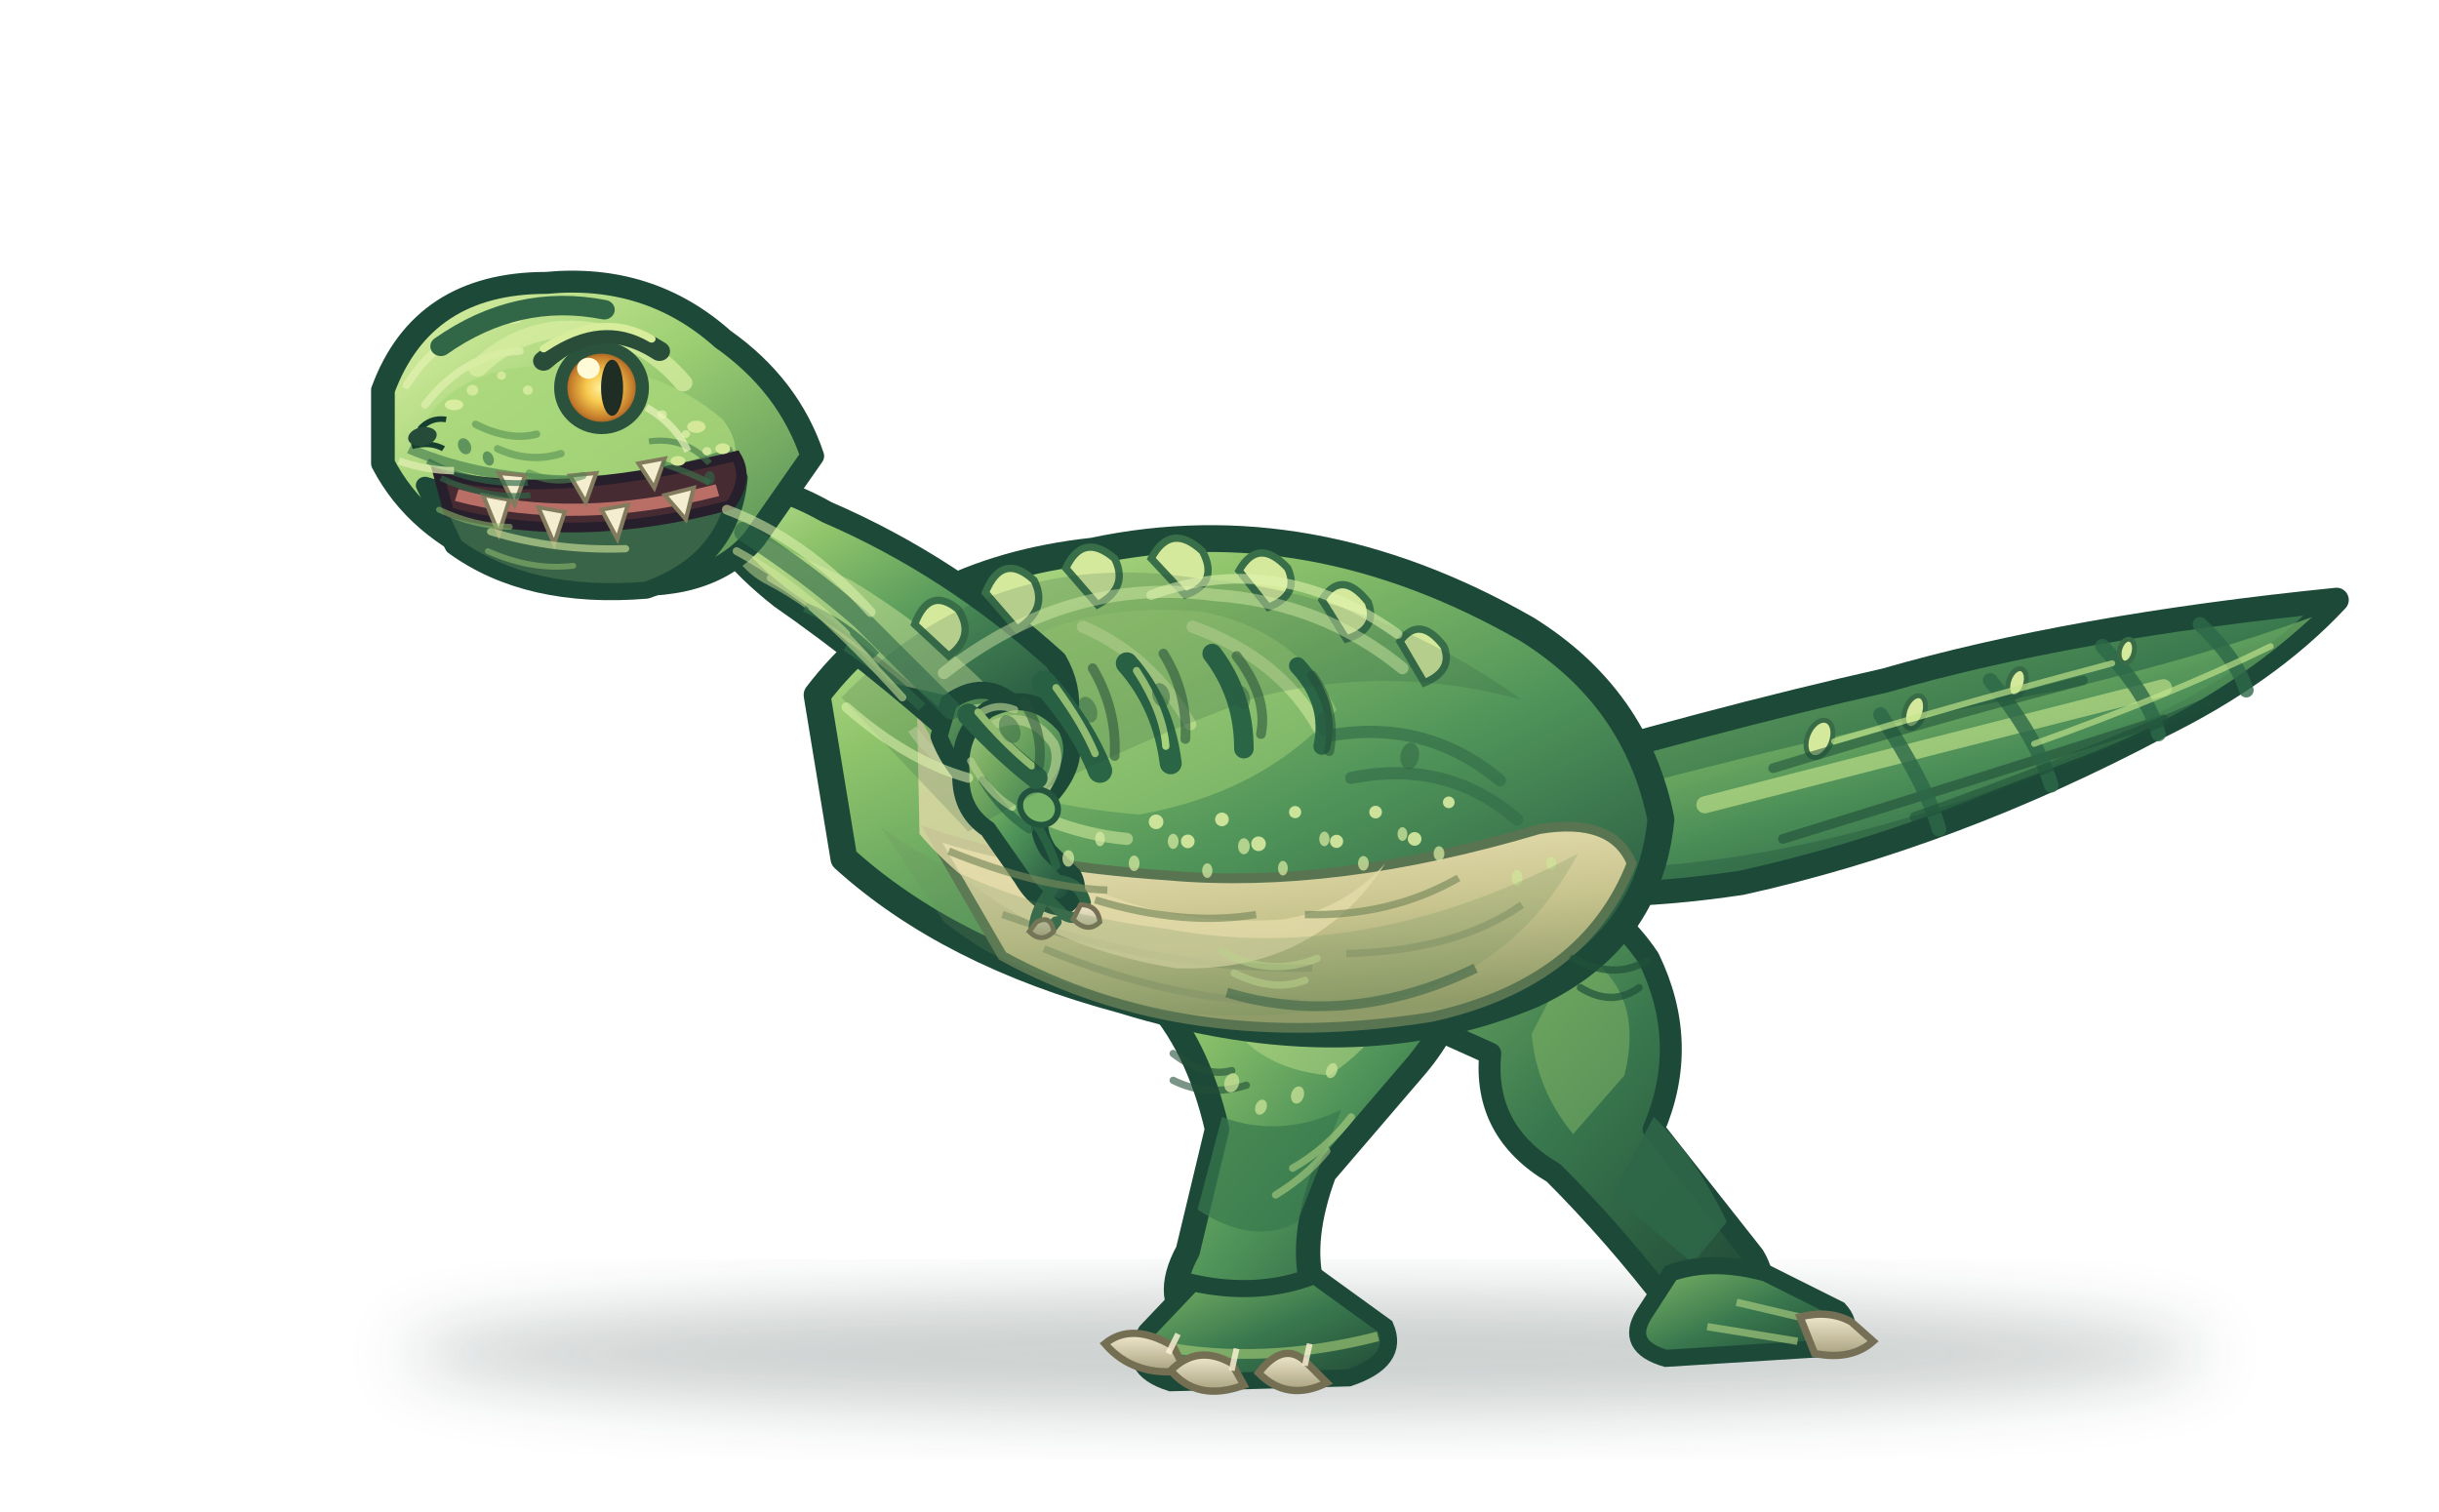
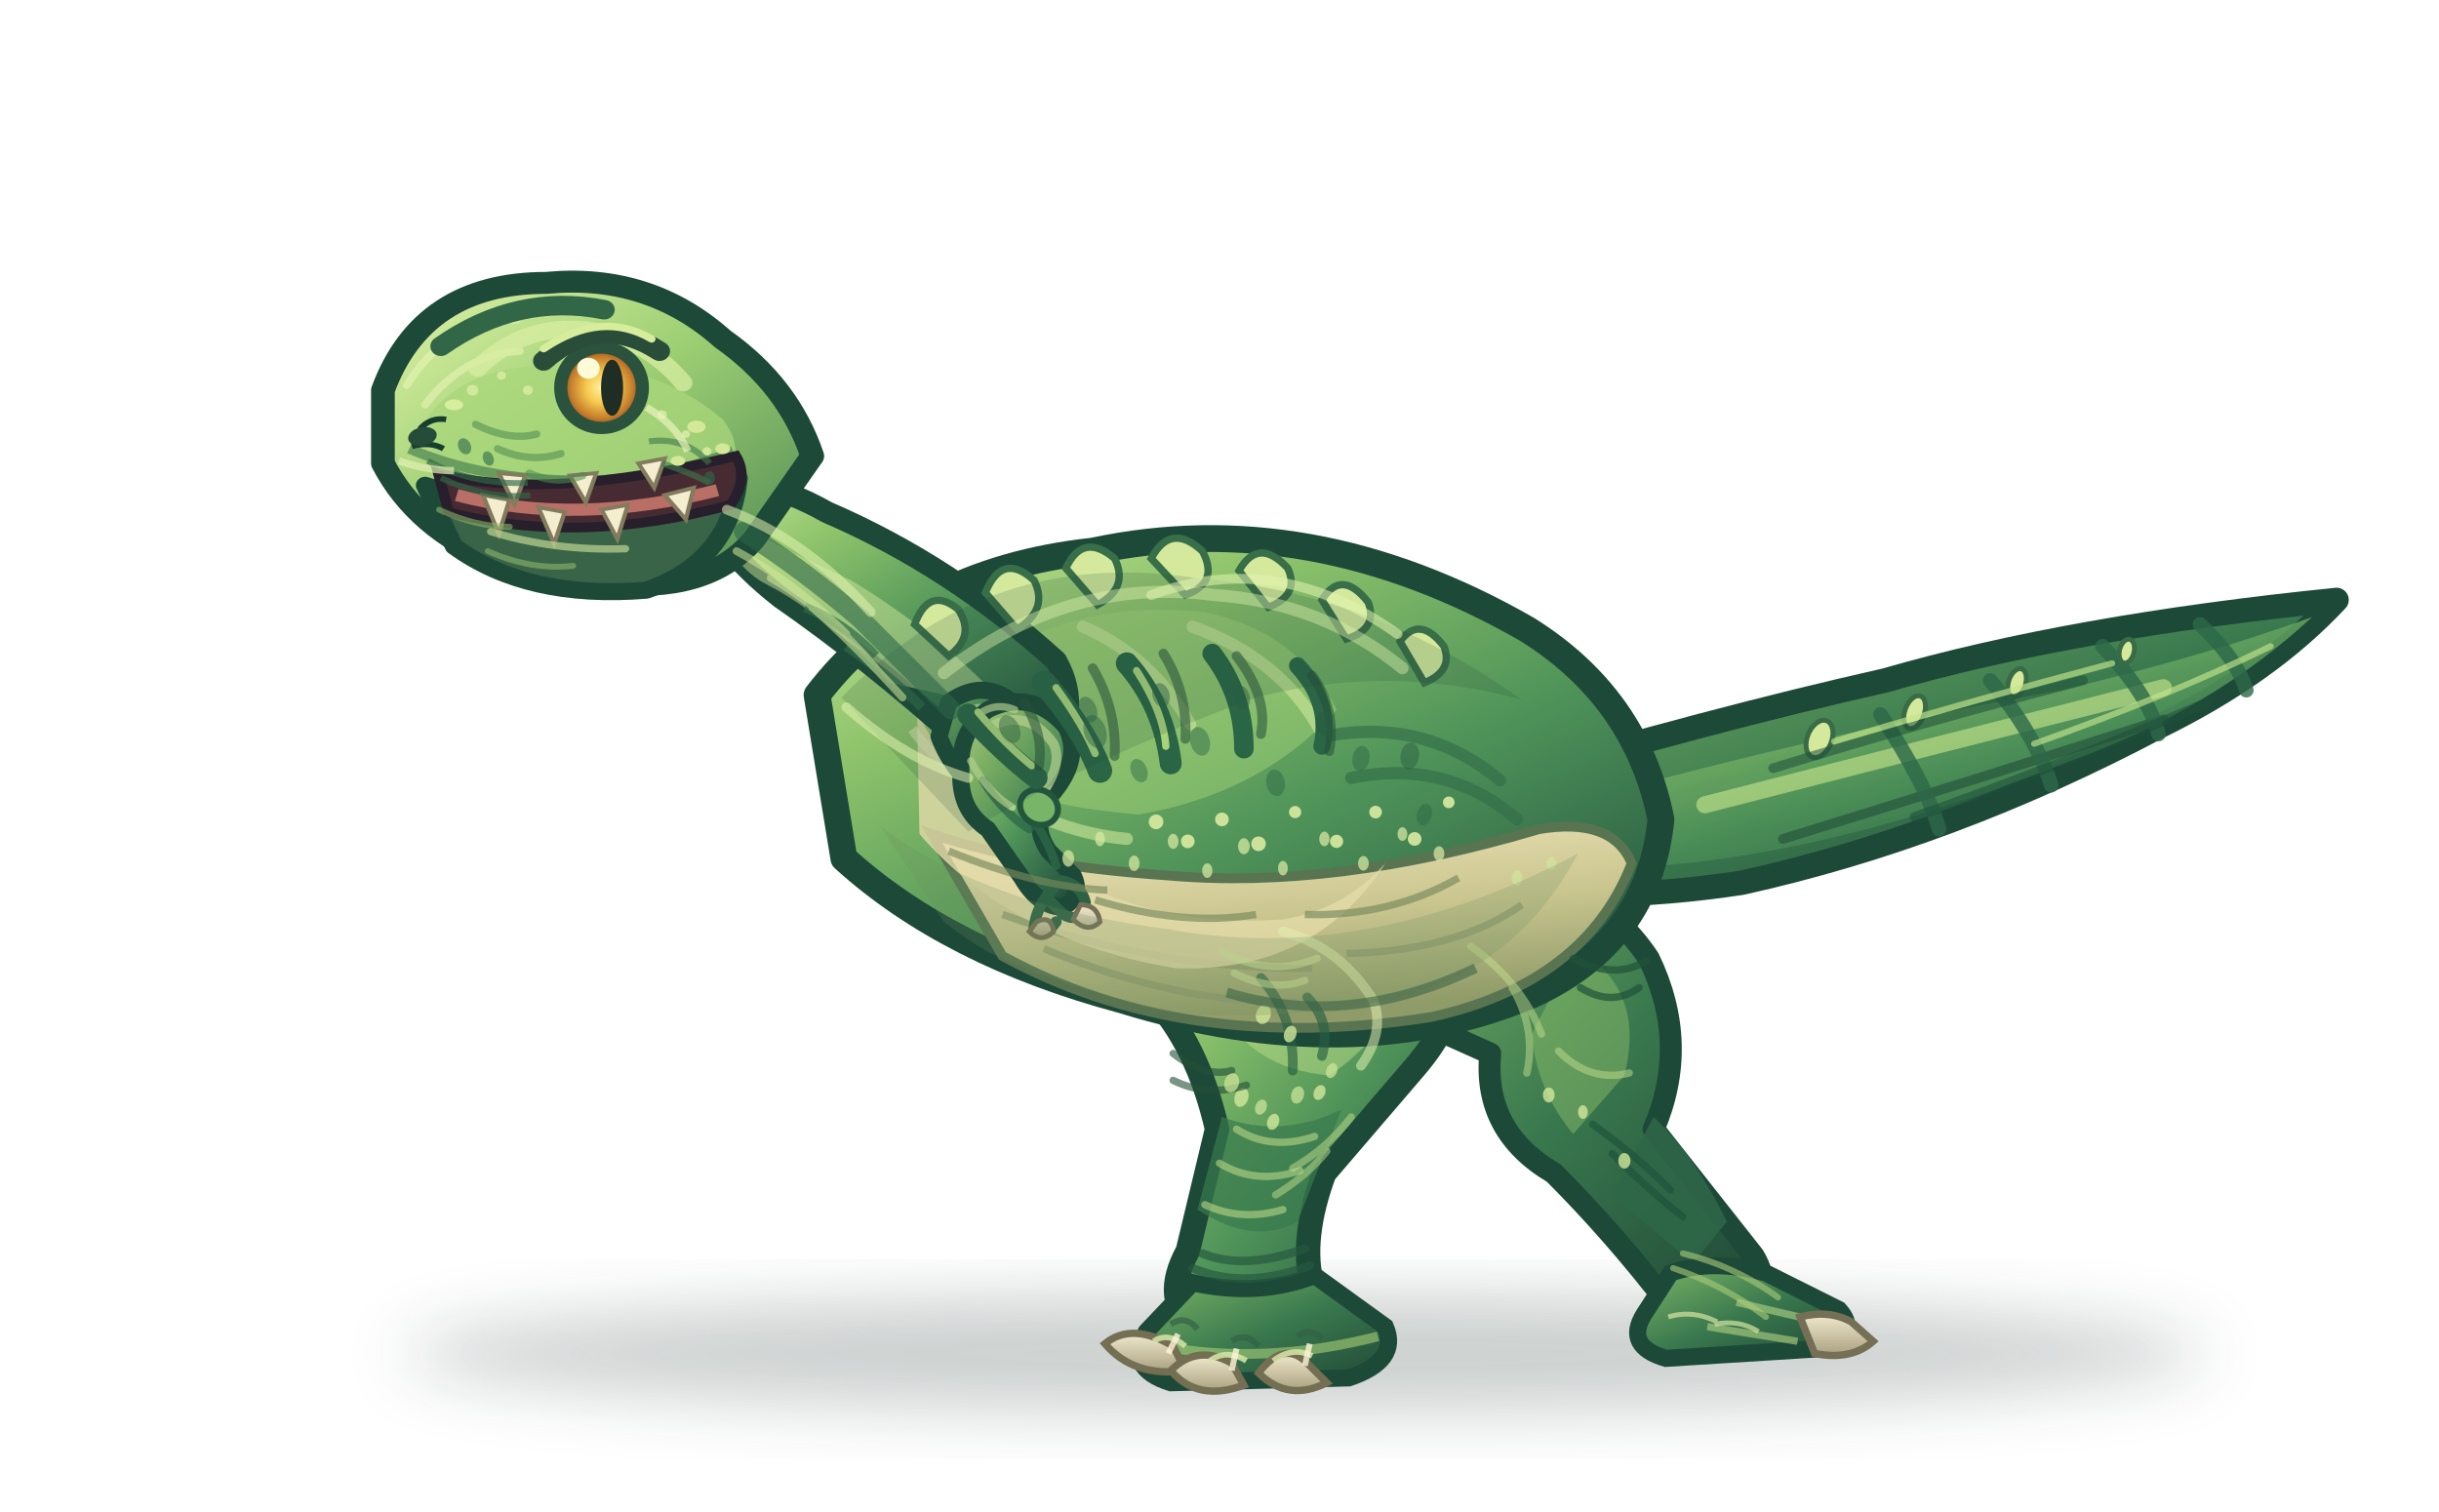
<svg xmlns="http://www.w3.org/2000/svg" viewBox="0 0 1000 620" role="img" aria-labelledby="title desc">
  <defs>
    <linearGradient id="hide" x1="0" y1="0" x2=".8" y2="1">
      <stop stop-color="#c8e99a" />
      <stop offset=".28" stop-color="#8fc46b" />
      <stop offset=".62" stop-color="#4f9359" />
      <stop offset="1" stop-color="#245440" />
    </linearGradient>
    <linearGradient id="hideDark" x1="0" y1="0" x2="1" y2="1">
      <stop stop-color="#7eb766" />
      <stop offset=".52" stop-color="#39784e" />
      <stop offset="1" stop-color="#204735" />
    </linearGradient>
    <linearGradient id="belly" x1="0" y1="0" x2=".3" y2="1">
      <stop stop-color="#f1e6bb" />
      <stop offset=".55" stop-color="#c9c58f" />
      <stop offset="1" stop-color="#8f9b68" />
    </linearGradient>
    <linearGradient id="face" x1="0" y1="0" x2="1" y2="1">
      <stop stop-color="#e2f4aa" />
      <stop offset=".45" stop-color="#9dcf73" />
      <stop offset="1" stop-color="#4d8752" />
    </linearGradient>
    <linearGradient id="claw" x1="0" y1="0" x2="0" y2="1">
      <stop stop-color="#f2e9ce" />
      <stop offset="1" stop-color="#a8a17f" />
    </linearGradient>
    <radialGradient id="amber">
      <stop stop-color="#fff2a5" />
      <stop offset=".38" stop-color="#f7c94d" />
      <stop offset=".78" stop-color="#c37a2a" />
      <stop offset="1" stop-color="#694525" />
    </radialGradient>
    <filter id="shadow" x="-20%" y="-30%" width="140%" height="170%">
      <feGaussianBlur stdDeviation="13" />
    </filter>
    <clipPath id="bodyClip">
      <path d="M335 285 Q374 234 448 226 Q537 207 626 258 Q671 286 681 336 Q676 386 628 408 Q554 439 460 410 Q389 391 346 352Z" />
    </clipPath>
  </defs>
  <ellipse cx="535" cy="555" rx="370" ry="24" fill="#192b28" opacity=".22" filter="url(#shadow)" />
  <path d="M593 356 Q650 354 676 393 Q693 428 678 463 L719 515 Q728 530 713 537 L685 536 Q662 506 637 481 Q608 464 611 432 L562 410Z" fill="url(#hideDark)" stroke="#1d4938" stroke-width="9" stroke-linejoin="round" />
  <path d="M646 389 Q675 405 666 441 L645 465 Q630 447 628 424Z" fill="#8abd68" opacity=".48" />
  <path d="M678 458 Q695 474 708 501 L694 518 L661 490Z" fill="#2e6648" opacity=".9" />
  <path d="M685 522 Q702 516 724 522 L754 537 Q763 547 747 553 L683 557 Q666 552 674 539Z" fill="url(#hideDark)" stroke="#1d4938" stroke-width="7" />
  <path d="M712 534 L746 542 M700 544 L737 550" stroke="#b2d384" stroke-width="3" opacity=".6" />
  <path d="M738 540 Q750 537 759 542 L768 550 Q759 558 744 555Z" fill="url(#claw)" stroke="#756f55" stroke-width="3" />
  <path d="M614 321 Q702 295 773 279 Q849 257 958 246 Q930 276 885 298 Q800 343 714 362 Q654 371 611 363Z" fill="url(#hideDark)" stroke="#1d4938" stroke-width="10" stroke-linejoin="round" />
  <path d="M645 329 Q755 299 845 283 Q904 269 948 253 Q907 291 849 312 Q741 355 657 356Z" fill="url(#hide)" opacity=".82" />
  <path d="M699 330 Q796 305 887 282" fill="none" stroke="#c1e28b" stroke-width="7" stroke-linecap="round" opacity=".65" />
  <path d="M731 344 Q812 319 887 295" fill="none" stroke="#24533c" stroke-width="4" stroke-linecap="round" opacity=".65" />
  <path d="M771 293 Q790 322 795 340 M816 279 Q835 302 841 322 M862 265 Q881 285 885 301 M902 256 Q917 270 921 283" fill="none" stroke="#2c6847" stroke-width="6" stroke-linecap="round" opacity=".8" />
  <g fill="#d4e99b" stroke="#386b46" stroke-width="2">
    <ellipse cx="746" cy="303" rx="5" ry="8" transform="rotate(22 746 303)" />
    <ellipse cx="785" cy="292" rx="4" ry="7" transform="rotate(20 785 292)" />
    <ellipse cx="827" cy="280" rx="3.5" ry="6" transform="rotate(18 827 280)" />
    <ellipse cx="872" cy="267" rx="3" ry="5" transform="rotate(14 872 267)" />
  </g>
  <path d="M514 354 Q566 339 592 375 Q608 406 579 439 L543 481 Q533 508 538 527 Q540 543 523 548 L490 544 Q476 533 487 513 L499 463 Q491 428 472 408Z" fill="url(#hide)" stroke="#1d4938" stroke-width="10" stroke-linejoin="round" />
  <path d="M512 376 Q551 362 576 390 Q575 421 545 441 Q512 438 500 412Z" fill="#c0df8b" opacity=".47" />
  <path d="M501 458 Q525 467 550 455 L532 501 Q514 511 491 496Z" fill="#38794d" opacity=".7" />
  <path d="M489 526 Q516 532 539 523 L568 544 Q574 558 553 565 L480 567 Q461 561 470 546Z" fill="url(#hideDark)" stroke="#1d4938" stroke-width="7" />
  <path d="M476 552 Q518 560 565 548" fill="none" stroke="#a8ce78" stroke-width="4" opacity=".6" />
  <g fill="url(#claw)" stroke="#746e53" stroke-width="3">
    <path d="M481 552 Q464 542 453 551 Q465 565 486 562Z" />
    <path d="M505 559 Q491 551 480 562 Q491 575 510 568Z" />
    <path d="M535 558 Q526 550 516 563 Q528 575 544 567Z" />
  </g>
  <path d="M335 285 Q374 234 448 226 Q537 207 626 258 Q671 286 681 336 Q676 386 628 408 Q554 439 460 410 Q389 391 346 352Z" fill="url(#hide)" stroke="#1d4938" stroke-width="11" stroke-linejoin="round" />
  <path d="M382 342 Q420 355 479 359 Q547 365 631 340 Q661 335 669 354 Q650 403 587 417 Q486 433 411 392Z" fill="url(#belly)" stroke="#597451" stroke-width="4" />
  <path d="M411 375 Q476 398 538 397 M428 389 Q483 412 533 411 M552 391 Q597 390 624 371" fill="none" stroke="#8f996d" stroke-width="3" opacity=".7" />
  <path d="M386 288 Q427 244 494 251 Q532 259 548 291 Q518 325 467 334 Q416 330 382 310Z" fill="#a9d77b" opacity=".45" />
  <path d="M444 257 Q472 269 488 297 M489 257 Q525 270 541 299 M397 318 Q429 341 462 344" fill="none" stroke="#d1e99c" stroke-width="5" stroke-linecap="round" opacity=".58" />
  <path d="M543 302 Q584 294 615 320 M554 319 Q593 311 622 336" fill="none" stroke="#326d48" stroke-width="5" stroke-linecap="round" opacity=".65" />
  <path d="M376 292 Q391 322 424 350 Q465 381 526 377 Q551 373 568 354 Q539 399 482 397 Q415 386 377 342Z" fill="#e4dba9" opacity=".8" />
  <path d="M394 304 Q356 270 320 245 Q292 223 285 200 Q309 193 339 210 Q390 232 433 271 Q445 292 428 314Z" fill="url(#hide)" stroke="#1d4938" stroke-width="9" stroke-linejoin="round" />
  <path d="M365 280 Q338 252 315 240 Q299 232 294 211 Q323 226 349 238 Q387 261 414 291Z" fill="#d0e99a" opacity=".48" />
  <path d="M330 249 Q347 256 359 269 M347 265 Q366 278 378 290" stroke="#2e6947" stroke-width="4" fill="none" opacity=".7" />
  <path d="M374 299 Q389 320 416 326" stroke="#e2e9b5" stroke-width="4" fill="none" opacity=".55" />
  <g transform="translate(238 180) scale(1.08 1) translate(-238 -180)">
    <path d="M163 160 Q178 116 225 116 Q264 112 292 139 Q317 158 326 187 L304 221 Q286 244 247 239 L206 230 Q176 217 163 190Z" fill="url(#face)" stroke="#1d4938" stroke-width="9" stroke-linejoin="round" />
    <path d="M180 171 Q195 149 229 150 Q266 148 292 172 Q303 187 289 202 Q261 218 219 212 L184 198Z" fill="#a9d77b" opacity=".75" />
    <path d="M173 184 Q201 197 238 197 Q269 197 296 185" fill="none" stroke="#3e764b" stroke-width="4" opacity=".6" />
    <path d="M179 199 Q227 215 298 196 Q295 230 263 242 Q218 246 190 224Z" fill="#3a6447" stroke="#1d4938" stroke-width="7" stroke-linejoin="round" />
    <path d="M184 194 Q224 206 297 187 Q302 196 295 207 Q237 224 188 210Z" fill="#462b32" stroke="#271f2b" stroke-width="4" />
    <path d="M191 203 Q236 216 290 201" fill="none" stroke="#d77f73" stroke-width="5" opacity=".8" />
    <g fill="#f4edcf" stroke="#827b5e" stroke-width="1.6">
      <path d="M201 203 L211 205 L207 219Z" />
      <path d="M222 208 L232 210 L228 223Z" />
      <path d="M246 209 L256 207 L252 221Z" />
      <path d="M270 203 L281 200 L278 213Z" />
      <path d="M207 194 L217 195 L213 207Z" />
      <path d="M234 195 L244 194 L240 206Z" />
      <path d="M260 190 L270 188 L266 200Z" />
    </g>
    <path d="M172 158 Q186 133 214 131 M179 166 Q194 145 215 144" fill="none" stroke="#e4f3b0" stroke-width="3" stroke-linecap="round" opacity=".64" />
    <path d="M180 189 Q197 199 218 198 M185 196 Q203 205 219 203" fill="none" stroke="#2e6946" stroke-width="2.4" opacity=".65" />
    <path d="M264 181 Q278 179 287 190 M269 190 Q280 194 287 198" fill="none" stroke="#3f784b" stroke-width="2.5" opacity=".6" />
    <path d="M204 218 Q228 226 255 225" fill="none" stroke="#d5e8a0" stroke-width="3" stroke-linecap="round" opacity=".6" />
    <path d="M177 176 Q181 171 187 172 M174 183 Q181 181 186 184" fill="none" stroke="#173f30" stroke-width="2.3" />
    <g fill="#d8eca1" opacity=".85">
      <circle cx="197" cy="160" r="2.2" />
      <circle cx="208" cy="154" r="1.7" />
      <circle cx="218" cy="160" r="1.9" />
      <circle cx="226" cy="149" r="1.5" />
      <circle cx="269" cy="170" r="1.8" />
      <circle cx="278" cy="178" r="1.6" />
      <circle cx="286" cy="185" r="1.7" />
    </g>
    <g fill="#2d6947" opacity=".6">
      <ellipse cx="194" cy="183" rx="2.4" ry="3.4" transform="rotate(-20 194 183)" />
      <ellipse cx="203" cy="188" rx="2" ry="3" transform="rotate(-18 203 188)" />
      <ellipse cx="287" cy="196" rx="2" ry="2.8" />
    </g>
    <path d="M199 151 Q221 128 252 138 Q267 144 277 157" fill="none" stroke="#d8eda2" stroke-width="7" stroke-linecap="round" opacity=".75" />
    <path d="M185 142 Q214 120 247 127" fill="none" stroke="#316747" stroke-width="8" stroke-linecap="round" />
    <ellipse cx="246" cy="159" rx="15.5" ry="16.5" fill="url(#amber)" stroke="#2a523d" stroke-width="5" />
    <ellipse cx="250" cy="159" rx="4.2" ry="11.5" fill="#202d25" />
    <ellipse cx="241" cy="151" rx="4.3" ry="4.3" fill="#fffbd8" />
    <path d="M224 148 Q245 128 268 144" fill="none" stroke="#294d39" stroke-width="8" stroke-linecap="round" />
    <path d="M224 143 Q246 127 265 139" fill="none" stroke="#d7ed9c" stroke-width="3" stroke-linecap="round" />
    <ellipse cx="178" cy="179" rx="5.5" ry="3.8" fill="#244c39" transform="rotate(-14 178 179)" />
    <ellipse cx="190" cy="166" rx="3.5" ry="2.2" fill="#d9eda1" />
    <path d="M169 189 Q180 193 190 193" stroke="#e3f0b3" stroke-width="3" fill="none" opacity=".7" />
    <g fill="#d5e89a">
      <ellipse cx="282" cy="175" rx="3.5" ry="2.5" />
      <ellipse cx="292" cy="184" rx="2.8" ry="2.2" />
      <ellipse cx="275" cy="189" rx="2.8" ry="2" />
    </g>
  </g>
  <path d="M389 288 Q406 276 420 293 Q428 306 418 321 L406 328 Q391 318 385 302Z" fill="url(#hideDark)" stroke="#1d4938" stroke-width="7" stroke-linejoin="round" />
  <path d="M397 292 Q407 287 414 300" fill="none" stroke="#c7e69a" stroke-width="4" stroke-linecap="round" opacity=".7" />
  <path d="M405 291 Q423 282 437 298 Q444 311 431 326 Q422 337 430 349 L440 359 Q444 367 436 372 Q426 372 419 360 L405 340 Q393 332 394 316 Q393 300 405 291Z" fill="url(#hide)" stroke="#1d4938" stroke-width="7" stroke-linejoin="round" />
  <path d="M408 297 Q422 291 432 305 Q436 314 426 327" fill="none" stroke="#d4eda0" stroke-width="4" stroke-linecap="round" opacity=".7" />
  <path d="M403 320 Q411 333 422 340 M421 332 Q430 345 433 355" fill="none" stroke="#2d6947" stroke-width="3.5" stroke-linecap="round" opacity=".78" />
  <ellipse cx="426" cy="331" rx="8" ry="7" transform="rotate(30 426 331)" fill="#78b568" stroke="#24563e" stroke-width="2.5" />
  <path d="M434 361 Q443 362 445 370 Q443 379 436 375 L429 368Z M431 365 Q425 372 424 380 Q428 385 433 378" fill="none" stroke="#2d6245" stroke-width="4.5" stroke-linecap="round" />
  <path d="M443 371 Q450 371 451 378 Q446 383 440 377Z M425 378 Q431 375 432 382 Q427 387 422 382Z" fill="url(#claw)" stroke="#756f55" stroke-width="2" />
  <path d="M398 296 Q406 287 416 291 M398 312 Q405 325 415 331" fill="none" stroke="#d4eda0" stroke-width="3" stroke-linecap="round" opacity=".65" />
  <g fill="#d4e99b" stroke="#386e48" stroke-width="3">
    <path d="M375 256 Q381 240 393 250 Q400 261 389 269Z" />
    <path d="M404 243 Q411 226 424 238 Q430 250 417 258Z" />
    <path d="M437 233 Q444 218 457 229 Q463 241 450 248Z" />
    <path d="M472 229 Q480 214 493 226 Q500 239 486 244Z" />
    <path d="M508 234 Q516 220 528 233 Q533 244 520 249Z" />
    <path d="M542 246 Q550 233 561 247 Q565 258 552 262Z" />
    <path d="M574 263 Q582 252 592 265 Q596 275 584 280Z" />
  </g>
  <g fill="none" stroke-linecap="round">
    <path d="M397 293 Q412 309 425 319" stroke="#2b6545" stroke-width="9" />
    <path d="M428 280 Q444 298 451 316" stroke="#2a6545" stroke-width="10" />
    <path d="M462 272 Q477 289 480 313" stroke="#2a6545" stroke-width="9" />
    <path d="M497 268 Q510 285 510 307" stroke="#2a6545" stroke-width="8" />
    <path d="M532 273 Q546 288 542 306" stroke="#2a6545" stroke-width="7" />
    <path d="M401 292 Q412 305 423 314" stroke="#a8d37b" stroke-width="3" />
    <path d="M433 282 Q444 297 449 309" stroke="#a8d37b" stroke-width="3" />
    <path d="M466 275 Q477 292 478 306" stroke="#a8d37b" stroke-width="3" />
  </g>
  <g fill="#d7e99f" opacity=".92">
    <circle cx="474" cy="337" r="3" />
    <circle cx="487" cy="345" r="2.8" />
    <circle cx="501" cy="336" r="2.8" />
    <circle cx="516" cy="346" r="3" />
    <circle cx="531" cy="333" r="2.5" />
    <circle cx="548" cy="345" r="2.7" />
    <circle cx="564" cy="333" r="2.6" />
    <circle cx="580" cy="344" r="2.8" />
    <circle cx="594" cy="329" r="2.4" />
  </g>
+   <g fill="none" stroke-linecap="round" stroke-linejoin="round">
+     <path d="M526 382 Q549 388 563 410 Q568 423 558 437" stroke="#e1efae" stroke-width="4" opacity=".55" />
+     <path d="M517 401 Q531 417 530 439 M536 409 Q546 419 542 433" stroke="#275f42" stroke-width="4" opacity=".65" />
+     <path d="M507 463 Q521 472 539 466 M500 477 Q515 486 533 480 M494 494 Q509 501 526 496" stroke="#c6e08d" stroke-width="3" opacity=".54" />
+     <path d="M493 514 Q510 521 535 512 M489 520 Q510 529 537 519" stroke="#24593f" stroke-width="3.5" opacity=".68" />
+     <path d="M603 388 Q624 403 632 424 M620 405 Q630 422 626 440 M639 431 Q652 444 668 440" stroke="#c7e28e" stroke-width="3" opacity=".48" />
+     <path d="M653 461 Q671 474 685 488 M661 473 Q676 488 690 499" stroke="#1e543a" stroke-width="3" opacity=".7" />
+     <path d="M690 514 Q711 519 729 532 M686 520 Q707 527 724 540" stroke="#a9cc78" stroke-width="2.5" opacity=".6" />
+   </g>
+   <g fill="#d5e99c" opacity=".78">
+     <ellipse cx="518" cy="416" rx="3" ry="4" transform="rotate(18 518 416)" />
+     <ellipse cx="529" cy="424" rx="2.5" ry="3.5" transform="rotate(20 529 424)" />
+     <ellipse cx="509" cy="450" rx="2.8" ry="4" transform="rotate(18 509 450)" />
+     <ellipse cx="522" cy="460" rx="2.4" ry="3.4" transform="rotate(20 522 460)" />
+     <ellipse cx="541" cy="448" rx="2.3" ry="3.2" transform="rotate(25 541 448)" />
+     <ellipse cx="635" cy="449" rx="2.4" ry="3.1" />
+     <ellipse cx="649" cy="456" rx="2" ry="2.8" />
+     <ellipse cx="666" cy="476" rx="2.5" ry="3.2" />
+   </g>
+   <path d="M473 550 Q479 546 486 552 M496 558 Q503 553 511 558 M522 558 Q530 552 538 556" fill="none" stroke="#d7e6a8" stroke-width="2.3" opacity=".85" />
+   <path d="M684 540 Q694 537 704 542 M703 543 Q713 541 721 546" fill="none" stroke="#d1e2a0" stroke-width="2" opacity=".72" />
+   <path d="M480 543 Q486 539 491 545 M505 550 Q511 546 516 552 M532 548 Q537 544 542 549" fill="none" stroke="#315f43" stroke-width="2.5" opacity=".65" />
+   <g fill="#2b6545" opacity=".46">
+     <ellipse cx="449" cy="300" rx="4.5" ry="7" transform="rotate(-18 449 300)" />
+     <ellipse cx="467" cy="316" rx="3.3" ry="5" transform="rotate(-22 467 316)" />
+     <ellipse cx="492" cy="304" rx="4" ry="6" transform="rotate(-15 492 304)" />
+     <ellipse cx="523" cy="321" rx="3.8" ry="5.5" transform="rotate(-10 523 321)" />
+     <ellipse cx="558" cy="311" rx="3.5" ry="5.2" transform="rotate(10 558 311)" />
+     <ellipse cx="584" cy="334" rx="3" ry="4.5" transform="rotate(15 584 334)" />
+   </g>
  <g fill="none" stroke-linecap="round">
    <path d="M501 390 Q520 401 540 393 M506 399 Q522 407 535 402" stroke="#d1e69a" stroke-width="3" opacity=".54" />
    <path d="M481 432 Q494 442 505 439 M481 443 Q495 450 511 445" stroke="#224f39" stroke-width="3" opacity=".6" />
    <path d="M530 479 Q544 471 554 458 M523 490 Q536 482 544 472" stroke="#c2de8b" stroke-width="3" opacity=".5" />
    <path d="M645 393 Q662 402 675 394 M648 405 Q661 413 672 405" stroke="#1f5139" stroke-width="3" opacity=".7" />
    <path d="M180 209 Q195 216 209 216 M200 226 Q218 234 235 232" stroke="#91bd6d" stroke-width="2.4" opacity=".55" />
  </g>
  <g fill="#cfe59a" opacity=".72">
    <ellipse cx="505" cy="444" rx="3" ry="4" transform="rotate(16 505 444)" />
    <ellipse cx="517" cy="454" rx="2.3" ry="3.2" transform="rotate(22 517 454)" />
    <ellipse cx="532" cy="449" rx="2.6" ry="3.6" transform="rotate(17 532 449)" />
    <ellipse cx="546" cy="439" rx="2.2" ry="3.2" transform="rotate(22 546 439)" />
    <ellipse cx="622" cy="360" rx="2.2" ry="3.2" />
    <ellipse cx="636" cy="354" rx="2" ry="2.7" />
  </g>
  <g clip-path="url(#bodyClip)">
    <path d="M345 286 Q405 224 490 237 Q563 243 624 287 Q570 272 515 286 Q447 311 397 341Z" fill="#204a39" opacity=".17" />
    <path d="M361 339 Q406 372 479 381 Q560 396 647 350 Q620 401 564 411 Q455 431 387 378Z" fill="#6a8e5c" opacity=".22" />
    <path d="M387 276 Q438 236 498 244 Q542 247 575 274" fill="none" stroke="#e0f2ae" stroke-width="5" stroke-linecap="round" opacity=".42" />
    <path d="M389 349 Q426 364 454 365 M449 369 Q485 380 515 375 M535 375 Q570 376 598 360" fill="none" stroke="#77885a" stroke-width="3" opacity=".65" />
    <path d="M420 288 Q428 301 426 314 M448 274 Q458 291 457 310 M477 268 Q487 284 486 303 M507 269 Q520 286 517 301 M538 277 Q548 291 545 308" fill="none" stroke="#244f39" stroke-width="4" stroke-linecap="round" opacity=".55" />
    <g fill="#d8eaa2" opacity=".72">
      <ellipse cx="438" cy="352" rx="2.4" ry="3.4" />
      <ellipse cx="451" cy="344" rx="2" ry="3" />
      <ellipse cx="465" cy="354" rx="2.2" ry="3.2" />
      <ellipse cx="481" cy="345" rx="2.2" ry="3.1" />
      <ellipse cx="495" cy="357" rx="2.1" ry="3" />
      <ellipse cx="510" cy="347" rx="2.4" ry="3.3" />
      <ellipse cx="526" cy="356" rx="2" ry="3" />
      <ellipse cx="543" cy="344" rx="2.1" ry="3" />
      <ellipse cx="559" cy="354" rx="2.2" ry="3" />
      <ellipse cx="575" cy="342" rx="2" ry="2.8" />
      <ellipse cx="590" cy="350" rx="2.2" ry="3" />
    </g>
    <g fill="#275c40" opacity=".45">
      <ellipse cx="414" cy="299" rx="4" ry="6" transform="rotate(-25 414 299)" />
      <ellipse cx="446" cy="291" rx="3.6" ry="5.5" transform="rotate(-22 446 291)" />
      <ellipse cx="476" cy="285" rx="3.5" ry="5" transform="rotate(-16 476 285)" />
      <ellipse cx="509" cy="286" rx="3.4" ry="5" transform="rotate(-14 509 286)" />
      <ellipse cx="543" cy="297" rx="3.5" ry="5" transform="rotate(-10 543 297)" />
      <ellipse cx="578" cy="310" rx="3.8" ry="5.5" transform="rotate(9 578 310)" />
    </g>
  </g>
  <path d="M305 218 Q330 234 353 254 Q371 272 390 291" fill="none" stroke="#2b6446" stroke-width="8" stroke-linecap="round" opacity=".58" />
  <path d="M302 226 Q326 239 347 260 M316 237 Q340 251 359 274 M333 249 Q351 265 370 286" fill="none" stroke="#d3e99a" stroke-width="3.2" stroke-linecap="round" opacity=".55" />
  <path d="M727 315 Q792 295 854 279 M785 335 Q842 315 905 288" fill="none" stroke="#1e4e39" stroke-width="4" opacity=".55" stroke-linecap="round" />
  <path d="M752 304 Q813 286 866 272 M834 305 Q890 285 931 265" fill="none" stroke="#c3e58c" stroke-width="2.5" opacity=".65" stroke-linecap="round" />
  <path d="M195 174 Q209 181 220 178 M204 184 Q217 190 230 186 M217 194 Q228 199 239 195" fill="none" stroke="#4f8951" stroke-width="3" stroke-linecap="round" opacity=".55" />
  <path d="M265 167 Q277 174 282 185" fill="none" stroke="#eff6c0" stroke-width="3" opacity=".65" />
  <path d="M298 209 Q330 221 357 251 M347 290 Q372 312 397 319 M472 244 Q524 225 573 260" fill="none" stroke="#e2f4ae" stroke-width="4" stroke-linecap="round" opacity=".55" />
  <path d="M503 407 Q553 422 605 397" fill="none" stroke="#345f43" stroke-width="4" opacity=".55" />
  <path d="M483 547 L479 555 M507 553 L505 562 M537 551 L535 560" stroke="#fff4d8" stroke-width="2.4" opacity=".8" />
</svg>
